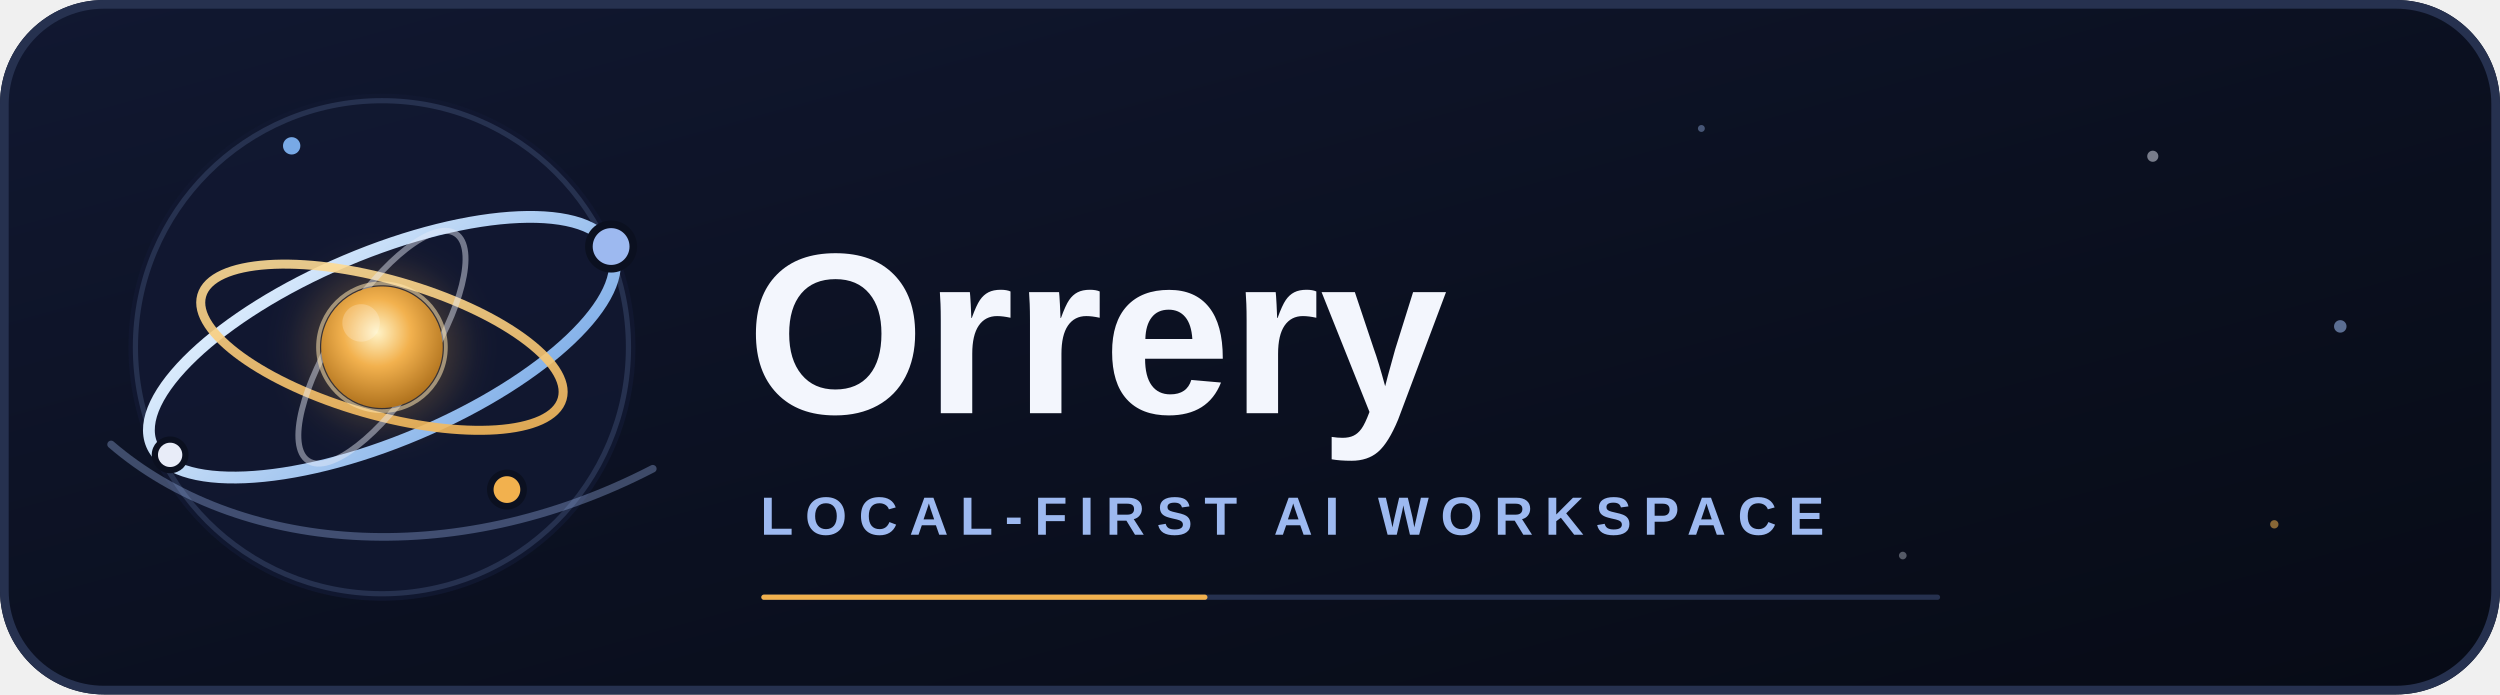
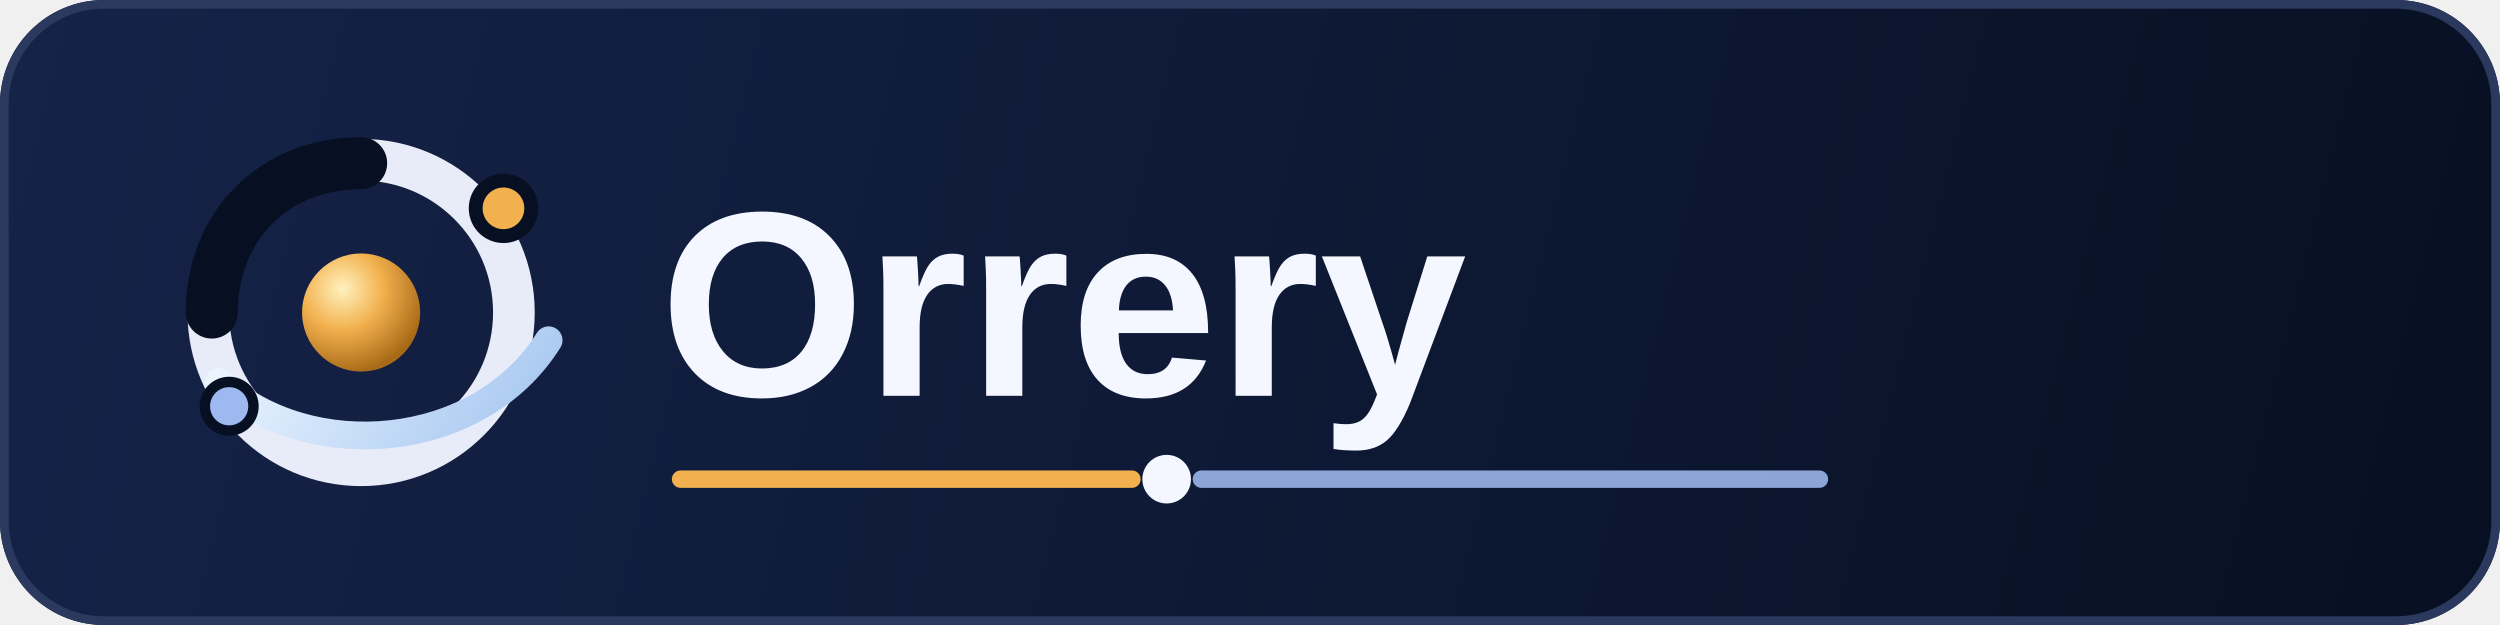
- <svg xmlns="http://www.w3.org/2000/svg" viewBox="0 0 720 200" fill="none" role="img" aria-label="Orrery">
+ <svg xmlns="http://www.w3.org/2000/svg" viewBox="0 0 720 180" fill="none" role="img" aria-label="Orrery">
  <defs>
-     <linearGradient id="panel" x1="0" y1="0" x2="1" y2="1">
-       <stop offset="0" stop-color="#111831" />
-       <stop offset="0.54" stop-color="#0B1020" />
-       <stop offset="1" stop-color="#070B16" />
+     <linearGradient id="panel" x1="0" y1="0" x2="720" y2="180" gradientUnits="userSpaceOnUse">
+       <stop offset="0" stop-color="#152349" />
+       <stop offset="1" stop-color="#071022" />
    </linearGradient>
-     <radialGradient id="sun" cx="46%" cy="38%" r="66%">
-       <stop offset="0" stop-color="#FFF3C7" />
-       <stop offset="0.42" stop-color="#F2B14E" />
-       <stop offset="1" stop-color="#A86B18" />
+     <radialGradient id="sun" cx="34%" cy="30%" r="72%">
+       <stop offset="0" stop-color="#FFF2BF" />
+       <stop offset="0.48" stop-color="#F2B14E" />
+       <stop offset="1" stop-color="#A96A18" />
    </radialGradient>
-     <linearGradient id="orbitIce" x1="0" y1="0" x2="1" y2="1">
-       <stop offset="0" stop-color="#E8F4FF" />
-       <stop offset="1" stop-color="#78A9E6" />
+     <linearGradient id="ice" x1="42" y1="48" x2="150" y2="122" gradientUnits="userSpaceOnUse">
+       <stop offset="0" stop-color="#EAF5FF" />
+       <stop offset="1" stop-color="#82ADE8" />
    </linearGradient>
-     <linearGradient id="orbitGold" x1="0" y1="0" x2="1" y2="1">
-       <stop offset="0" stop-color="#FFE2A0" />
-       <stop offset="1" stop-color="#F2B14E" />
-     </linearGradient>
-     <filter id="softGlow" x="-40%" y="-40%" width="180%" height="180%" color-interpolation-filters="sRGB">
-       <feGaussianBlur stdDeviation="5" />
-     </filter>
  </defs>
-   <rect width="720" height="200" rx="30" fill="url(#panel)" />
-   <rect x="1.25" y="1.25" width="717.5" height="197.5" rx="28.75" stroke="#26314F" stroke-width="2.5" />
-   <g opacity="0.9">
-     <circle cx="620" cy="45" r="1.6" fill="#E8ECF8" opacity="0.55" />
-     <circle cx="674" cy="94" r="1.8" fill="#9DB9F0" opacity="0.62" />
-     <circle cx="655" cy="151" r="1.2" fill="#F2B14E" opacity="0.6" />
-     <circle cx="548" cy="160" r="1.1" fill="#E8ECF8" opacity="0.38" />
-     <circle cx="490" cy="37" r="1" fill="#9DB9F0" opacity="0.45" />
+   <rect width="720" height="180" rx="30" fill="url(#panel)" />
+   <rect x="1.25" y="1.25" width="717.5" height="177.5" rx="28.75" stroke="#2B395E" stroke-width="2.5" />
+   <g transform="translate(42 28)">
+     <circle cx="62" cy="62" r="44" stroke="#E8ECF8" stroke-width="12" />
+     <path d="M21 82C47 106 96 102 116 70" stroke="url(#ice)" stroke-width="8" stroke-linecap="round" />
+     <path d="M19 62C19 37 37 19 62 19" stroke="#071022" stroke-width="15" stroke-linecap="round" />
+     <circle cx="62" cy="62" r="17" fill="url(#sun)" />
+     <circle cx="103" cy="32" r="8" fill="#F2B14E" stroke="#071022" stroke-width="4" />
+     <circle cx="24" cy="89" r="7" fill="#9DB9F0" stroke="#071022" stroke-width="3" />
  </g>
-   <g transform="translate(110 100)">
-     <circle r="73" fill="#111831" opacity="0.88" />
-     <circle r="71" stroke="#26314F" stroke-width="1.5" />
-     <circle r="23" fill="#F2B14E" opacity="0.2" filter="url(#softGlow)" />
-     <ellipse rx="72" ry="27" transform="rotate(-23)" stroke="url(#orbitIce)" stroke-width="3.4" />
-     <ellipse rx="54" ry="19.5" transform="rotate(16)" stroke="url(#orbitGold)" stroke-width="2.6" opacity="0.9" />
-     <ellipse rx="39" ry="13.5" transform="rotate(-57)" stroke="#E8ECF8" stroke-width="1.7" opacity="0.46" />
-     <circle r="17.5" fill="url(#sun)" />
-     <circle cx="-6" cy="-7" r="5.4" fill="#FFFFFF" opacity="0.22" />
-     <circle r="18.4" stroke="#FFE6B0" stroke-width="1.1" opacity="0.55" />
-     <circle cx="66" cy="-29" r="6.4" fill="#9DB9F0" stroke="#0B1020" stroke-width="2.2" />
-     <circle cx="-61" cy="31" r="4.4" fill="#E8ECF8" stroke="#0B1020" stroke-width="1.8" />
-     <circle cx="36" cy="41" r="4.8" fill="#F2B14E" stroke="#0B1020" stroke-width="1.9" />
-     <circle cx="-26" cy="-58" r="2.5" fill="#78A9E6" />
-     <path d="M-78 28C-42 59 20 65 78 35" stroke="#9DB9F0" stroke-width="2.2" stroke-linecap="round" opacity="0.34" />
-   </g>
-   <g transform="translate(215 72)">
-     <text x="0" y="47" font-family="'Segoe UI', 'Helvetica Neue', Arial, sans-serif" font-size="66" font-weight="760" fill="#F3F6FD">Orrery</text>
-     <text x="4" y="82" font-family="'Segoe UI', 'Helvetica Neue', Arial, sans-serif" font-size="15.5" font-weight="600" fill="#9DB9F0" letter-spacing="3.4">LOCAL-FIRST AI WORKSPACE</text>
-     <path d="M5 100H343" stroke="#26314F" stroke-width="1.5" stroke-linecap="round" />
-     <path d="M5 100H132" stroke="#F2B14E" stroke-width="1.5" stroke-linecap="round" />
+   <g transform="translate(190 52)">
+     <text x="0" y="62" font-family="'Bricolage Grotesque', 'Segoe UI', Arial, sans-serif" font-size="76" font-weight="760" fill="#F4F7FF">Orrery</text>
+     <path d="M6 86H136" stroke="#F2B14E" stroke-width="5" stroke-linecap="round" />
+     <path d="M156 86H334" stroke="#9DB9F0" stroke-width="5" stroke-linecap="round" opacity="0.88" />
+     <circle cx="146" cy="86" r="7" fill="#F4F7FF" />
  </g>
</svg>
